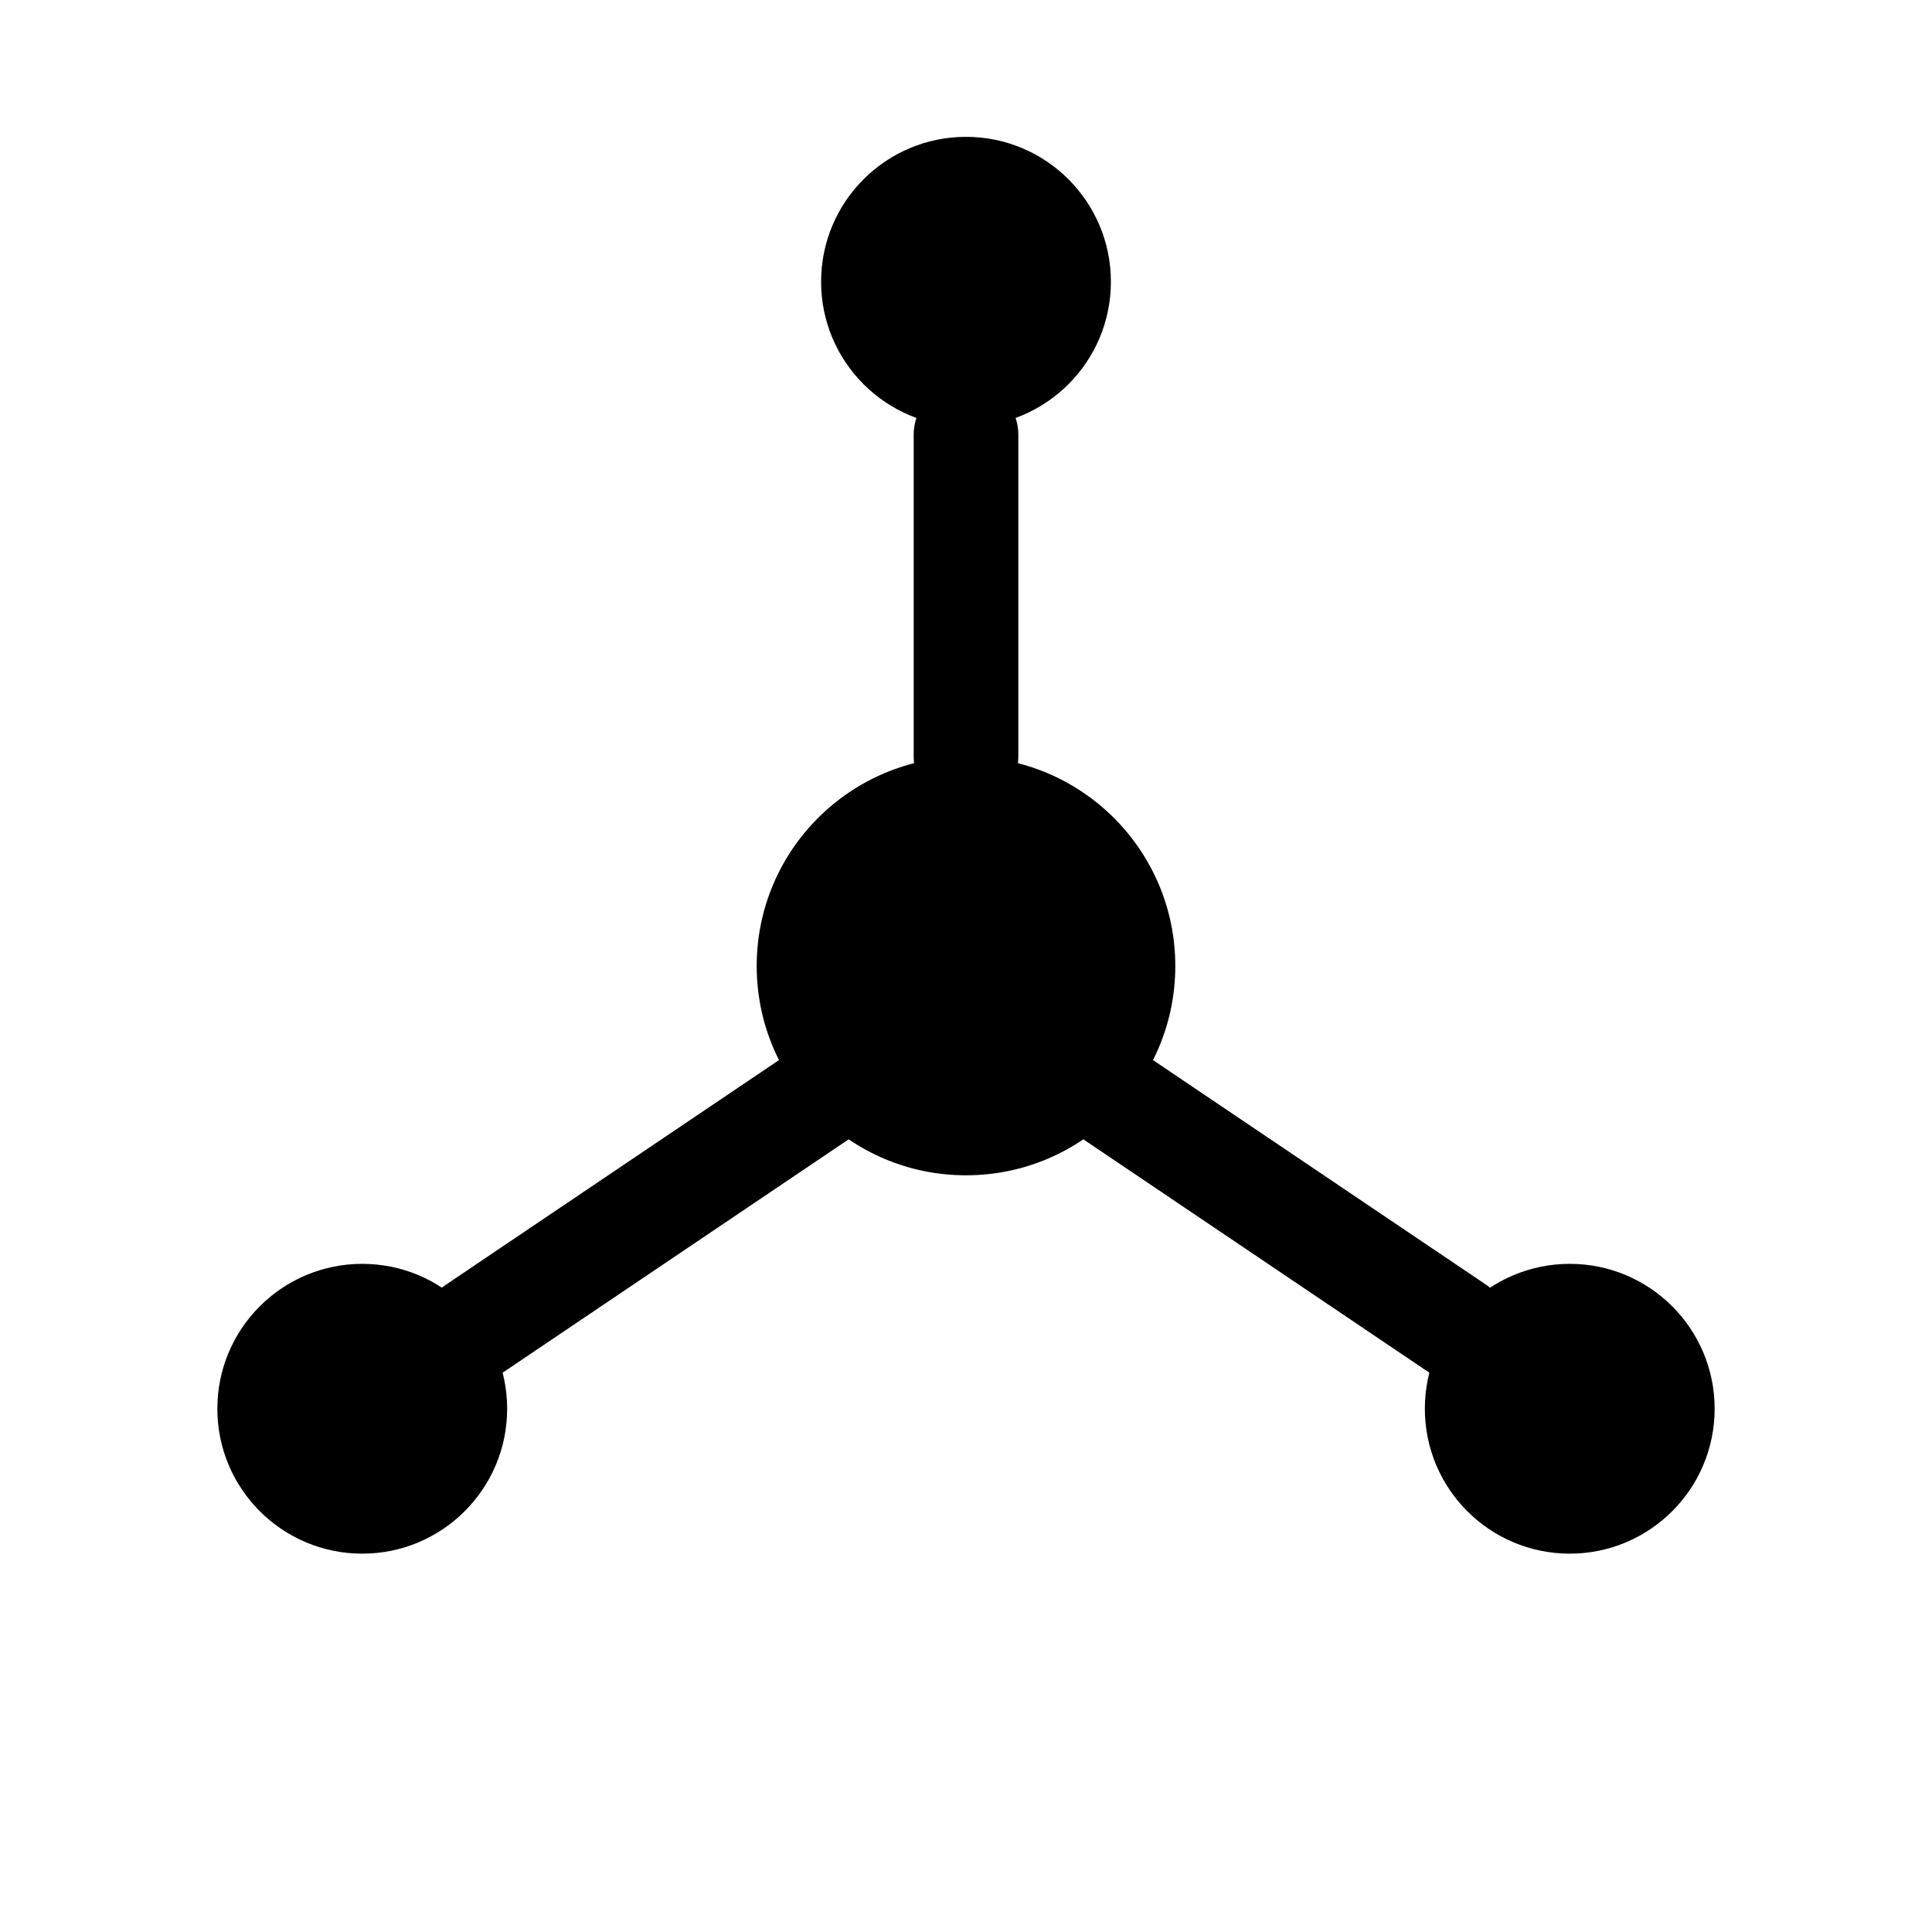
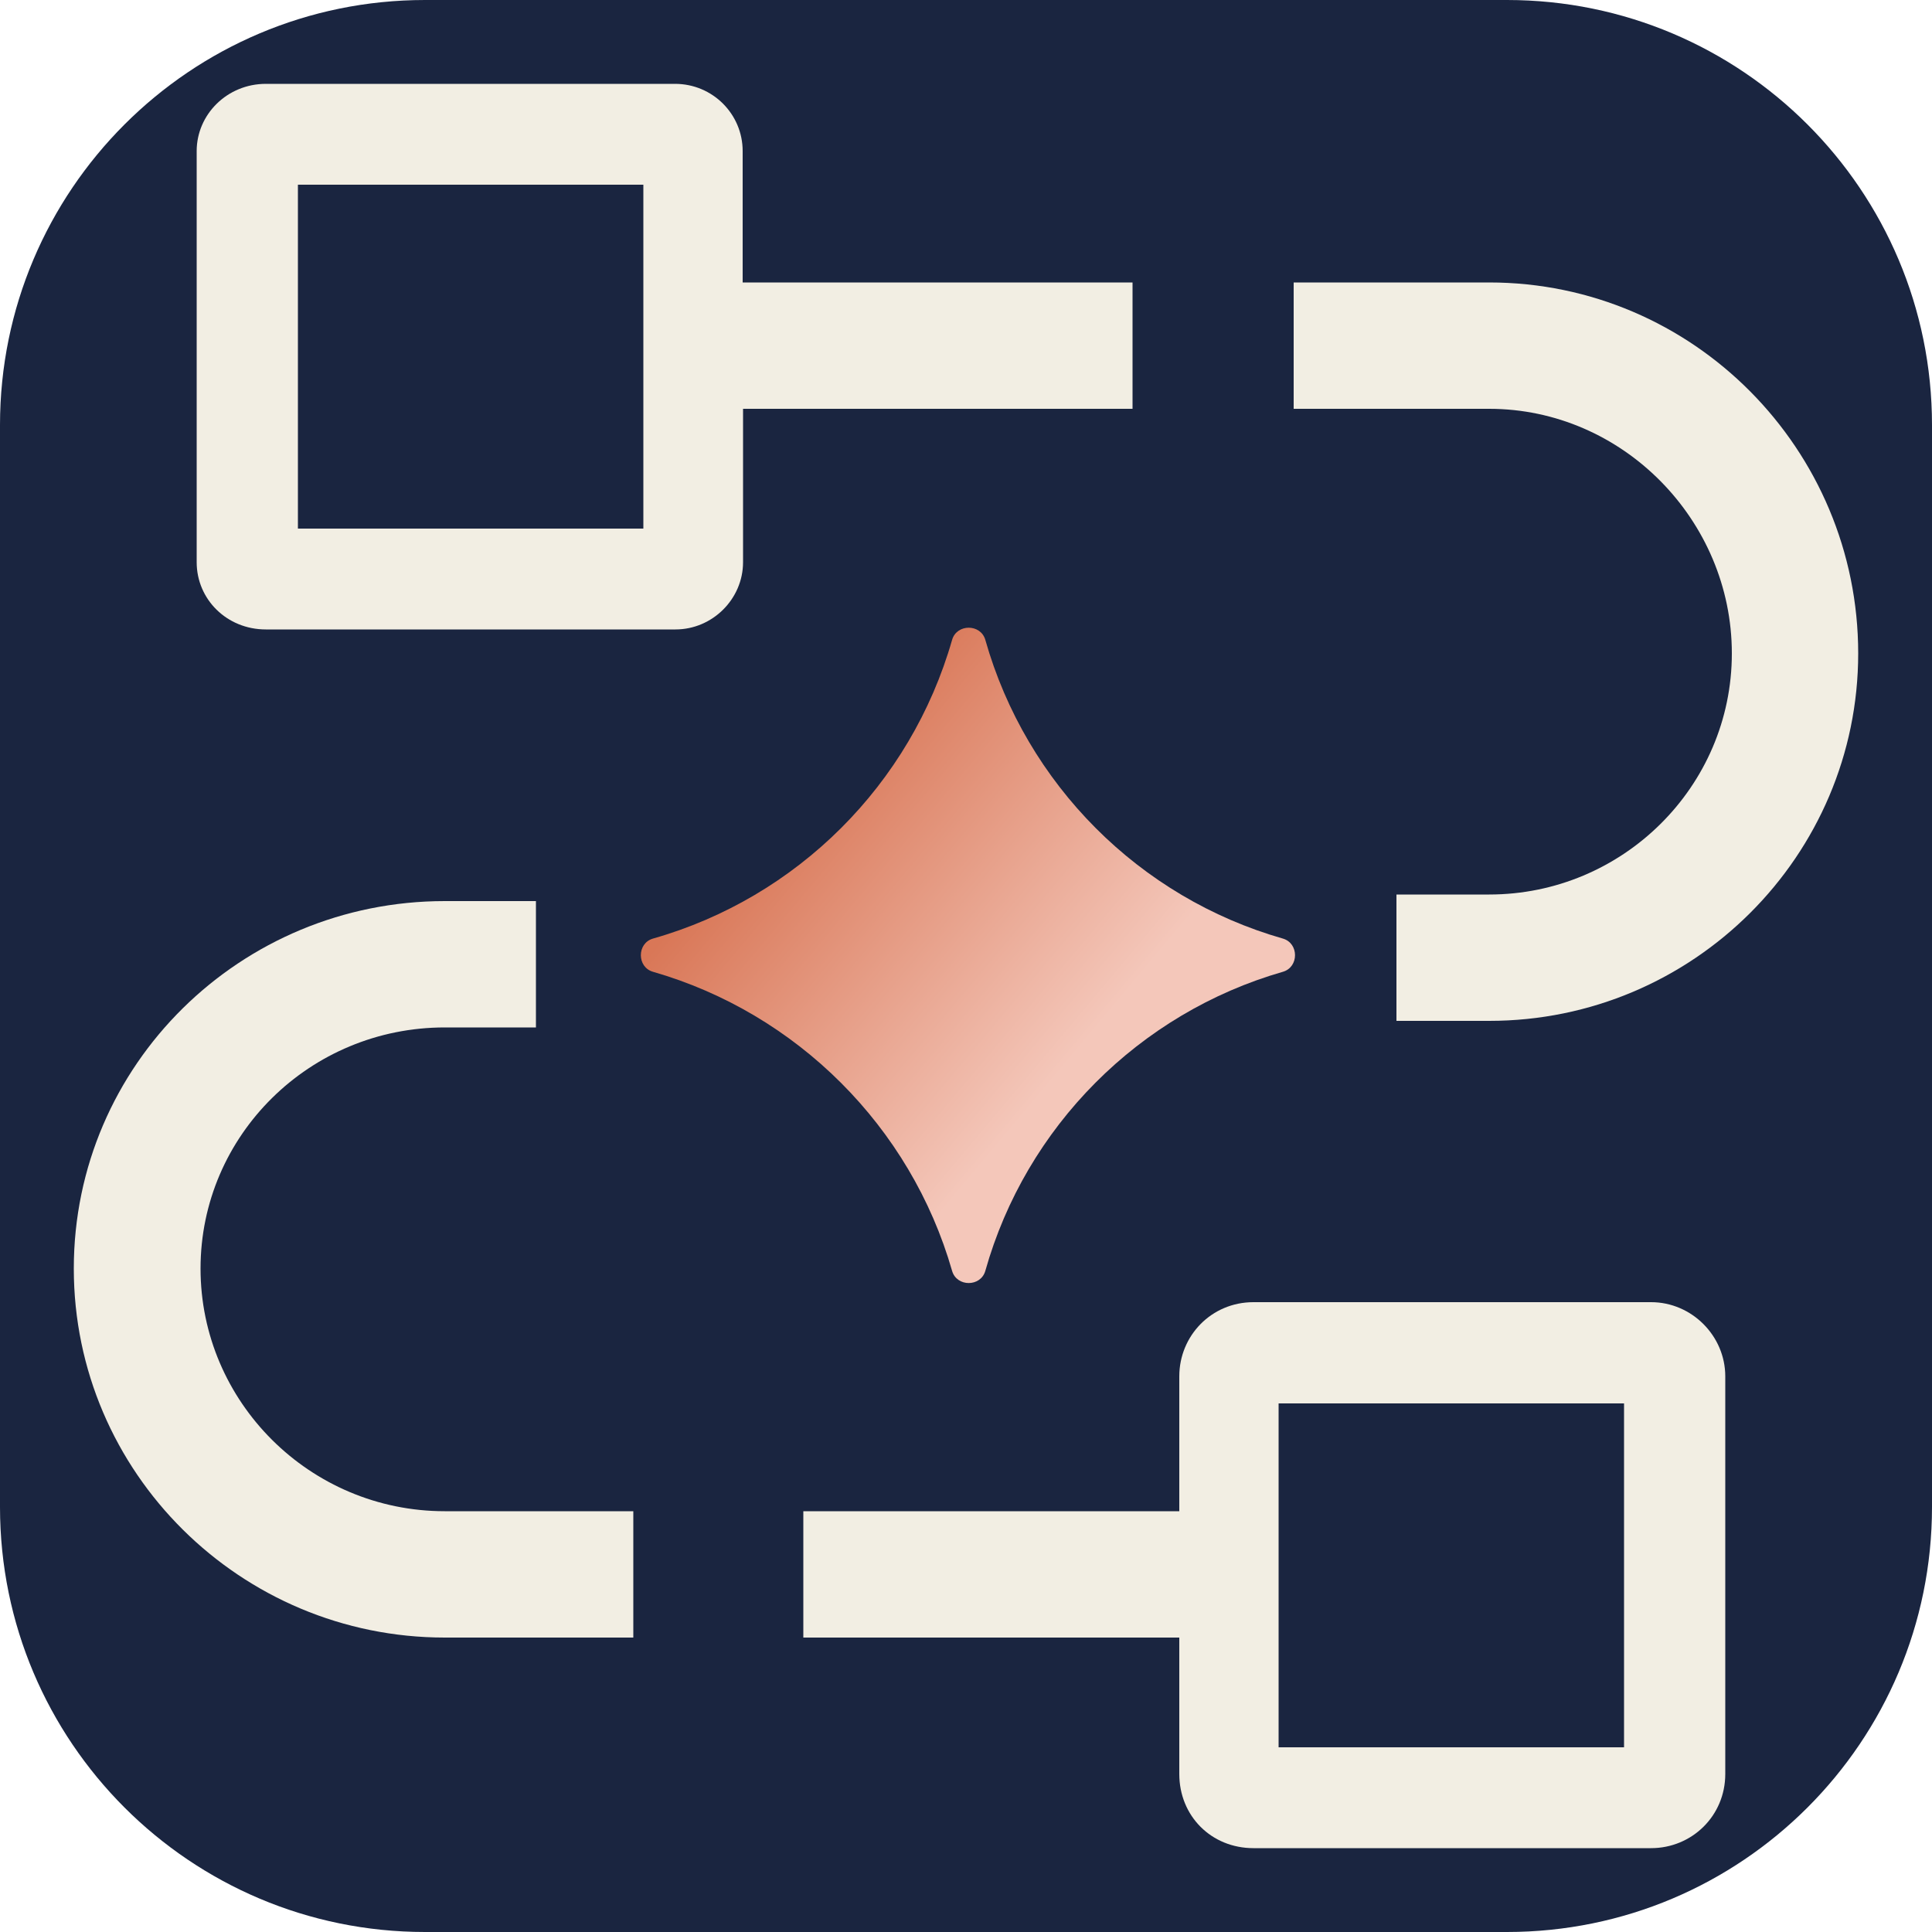
- <svg xmlns="http://www.w3.org/2000/svg" viewBox="0 0 24 24" fill="currentColor">
-   <circle cx="12" cy="12" r="2.6" />
-   <circle cx="12" cy="3.5" r="1.8" />
-   <circle cx="4.5" cy="17.5" r="1.8" />
-   <circle cx="19.5" cy="17.5" r="1.8" />
-   <path d="M12 5.4 L12 9.4" stroke="currentColor" stroke-width="1.3" fill="none" stroke-linecap="round" />
-   <path d="M5.9 16.5 L10.2 13.6" stroke="currentColor" stroke-width="1.3" fill="none" stroke-linecap="round" />
-   <path d="M18.1 16.5 L13.8 13.6" stroke="currentColor" stroke-width="1.3" fill="none" stroke-linecap="round" />
+ <svg xmlns="http://www.w3.org/2000/svg" viewBox="0 0 50 50">
+   <defs>
+     <linearGradient id="sparkle-grad" x1="19.5" y1="20.06" x2="31.06" y2="29.76" gradientUnits="userSpaceOnUse">
+       <stop offset="0.06" stop-color="#D97757" />
+       <stop offset="0.73" stop-color="#F4C7BA" />
+     </linearGradient>
+   </defs>
+   <rect width="50" height="50" rx="11" fill="#1A2540" />
+   <path d="M42.73,33.7h-10.29c-1.09,0-1.92.87-1.92,1.92v3.49h-9.73v3.27h9.73v3.53c0,1.09.83,1.92,1.92,1.92h10.29c1.05,0,1.92-.83,1.92-1.92v-10.29c0-1.05-.87-1.92-1.92-1.92ZM42.03,45.22h-8.94v-8.9h8.94v8.9Z" fill="#F2EEE3" />
+   <path d="M19.22,7.31v-3.4c0-.96-.78-1.74-1.75-1.74H6.88c-1,0-1.79.79-1.79,1.74v10.64c0,.96.78,1.74,1.79,1.74h10.6c.96,0,1.75-.79,1.75-1.74v-3.97h10.08v-3.27h-10.08ZM16.65,13.68H7.71V4.78h8.94v8.9Z" fill="#F2EEE3" />
+   <path d="M48.09,16.91c0,5.23-4.27,9.51-9.55,9.51h-2.4v-3.27h2.4c3.45,0,6.28-2.79,6.28-6.24s-2.83-6.33-6.28-6.33h-5.06v-3.27h5.06c5.28,0,9.55,4.32,9.55,9.6Z" fill="#F2EEE3" />
+   <path d="M16.39,39.11v3.27h-4.88c-5.28,0-9.6-4.27-9.6-9.55s4.32-9.51,9.6-9.51h2.36v3.27h-2.36c-3.49,0-6.32,2.79-6.32,6.24s2.83,6.28,6.32,6.28h4.88Z" fill="#F2EEE3" />
+   <path d="M33.2,25.15c-3.72,1.07-6.65,4.01-7.7,7.74-.12.42-.74.42-.86,0-1.07-3.73-4.02-6.67-7.74-7.74-.42-.12-.42-.74,0-.86,3.73-1.06,6.67-3.99,7.74-7.73.12-.42.74-.42.86,0,1.06,3.74,3.99,6.67,7.7,7.73.42.12.42.74,0,.86Z" fill="url(#sparkle-grad)" />
</svg>
